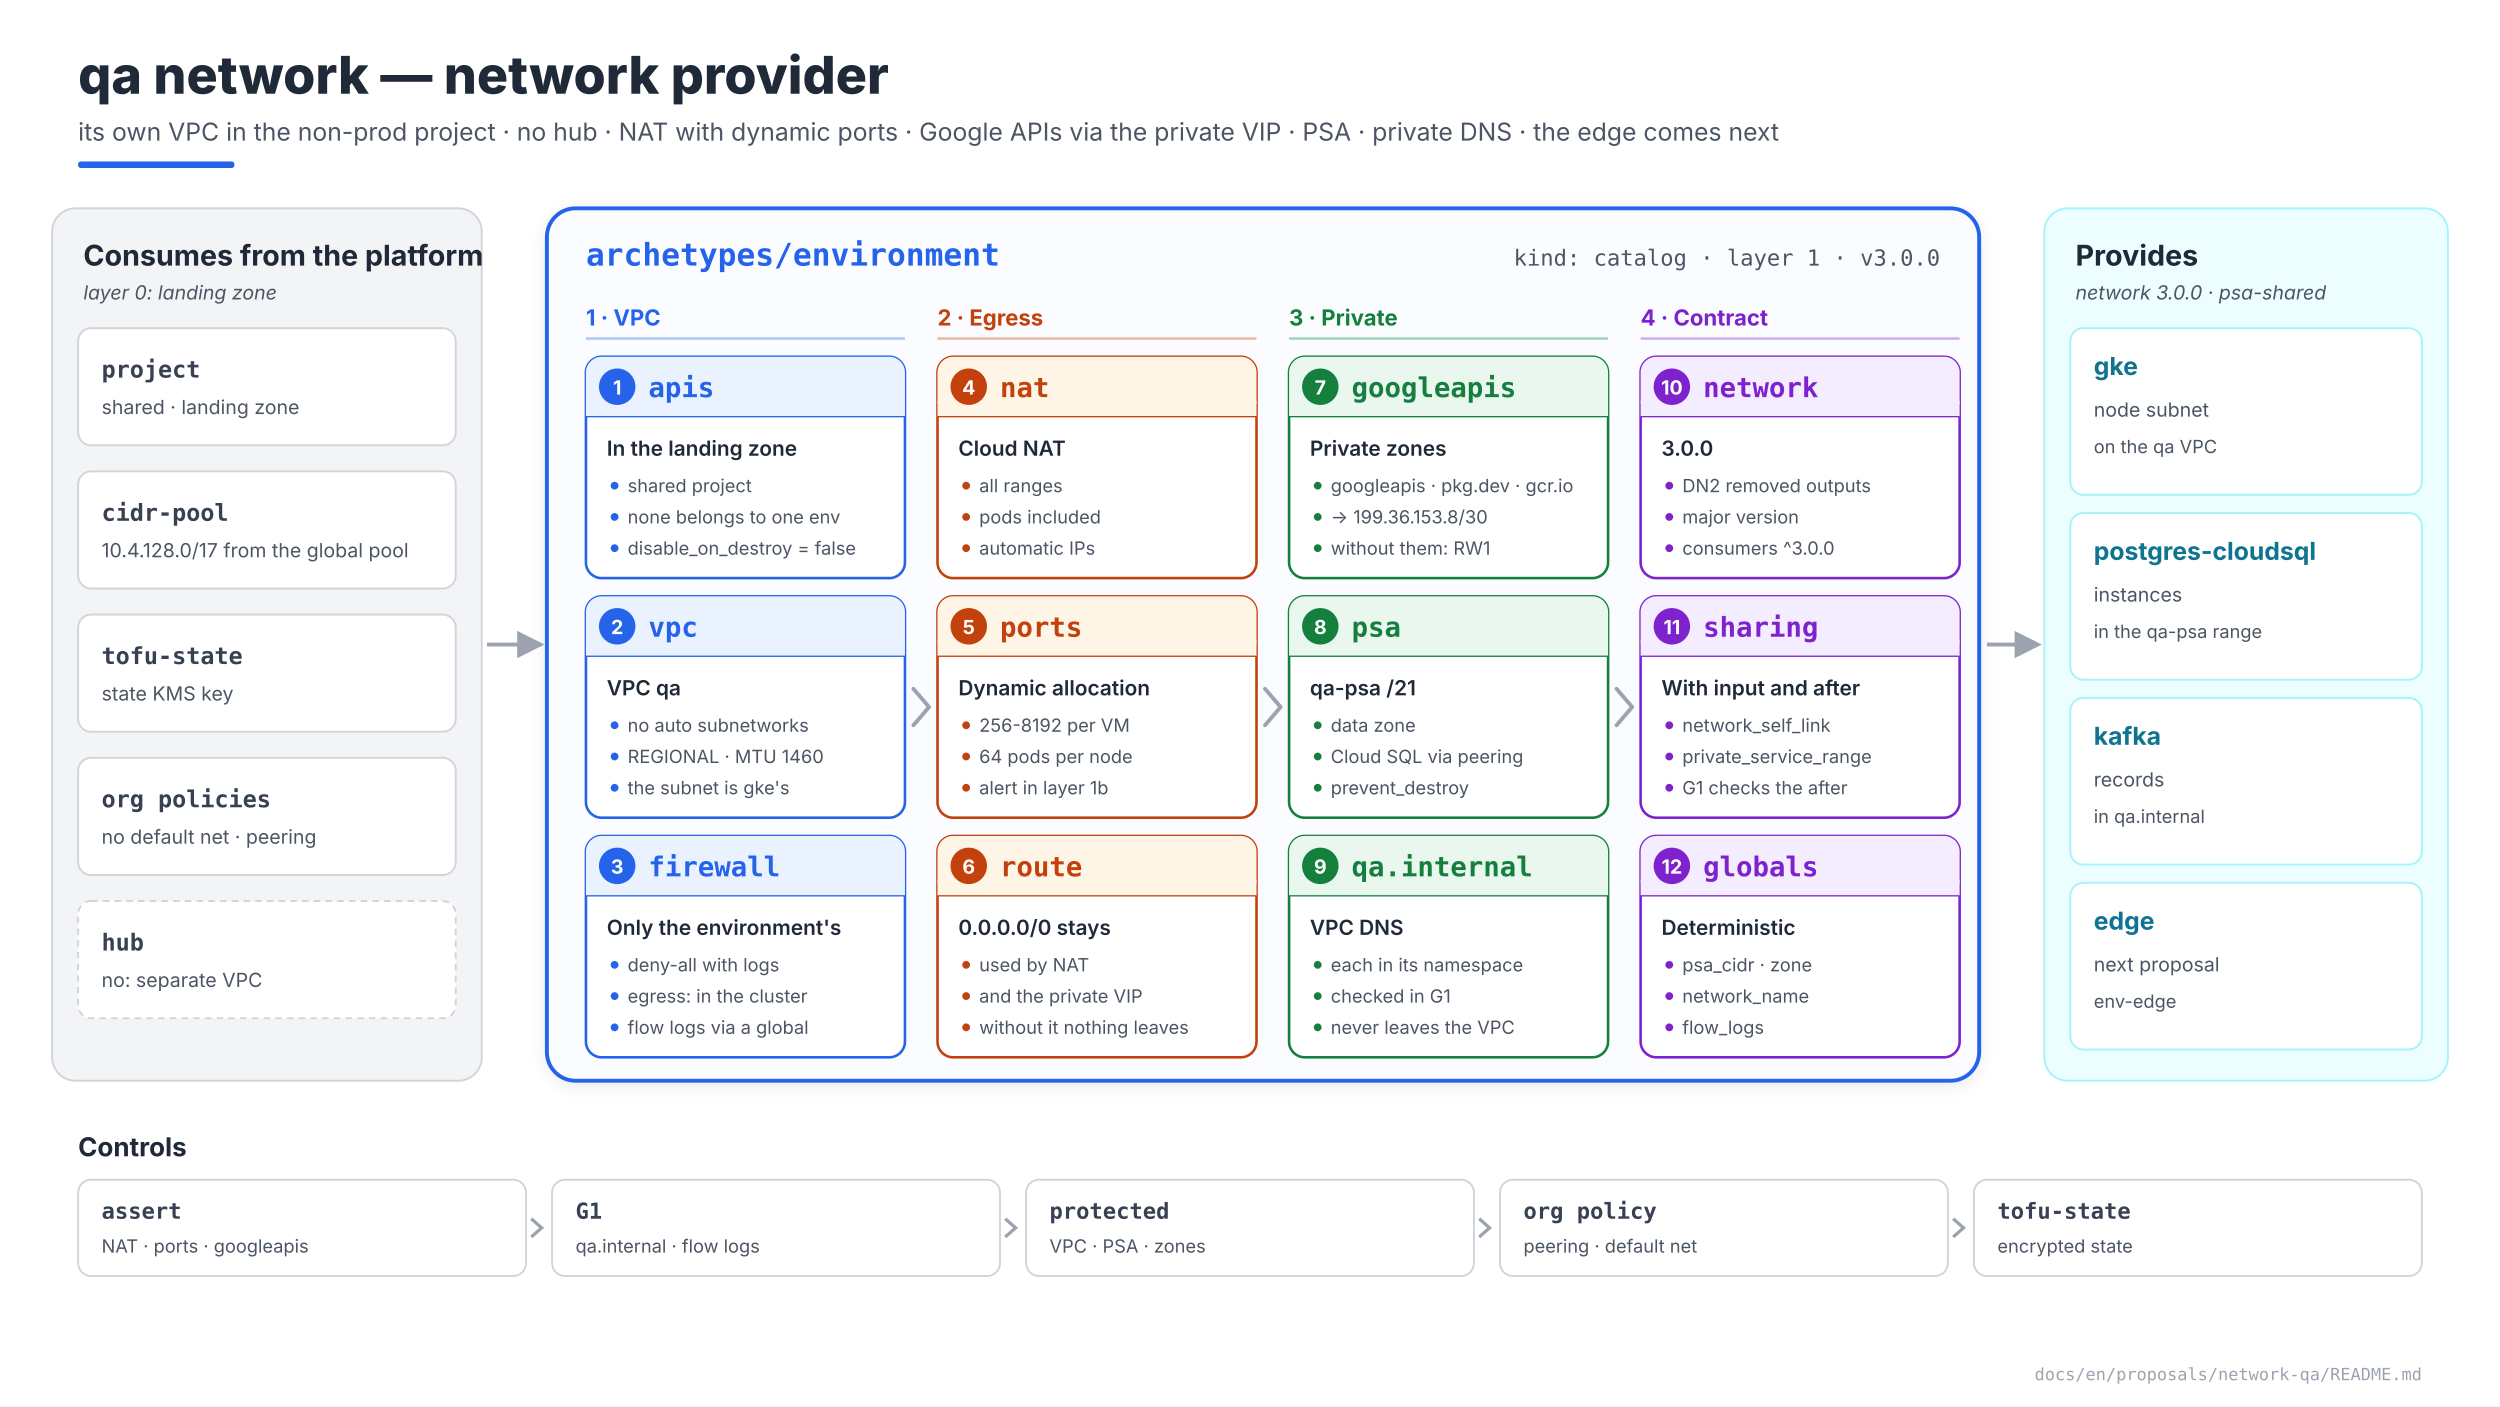
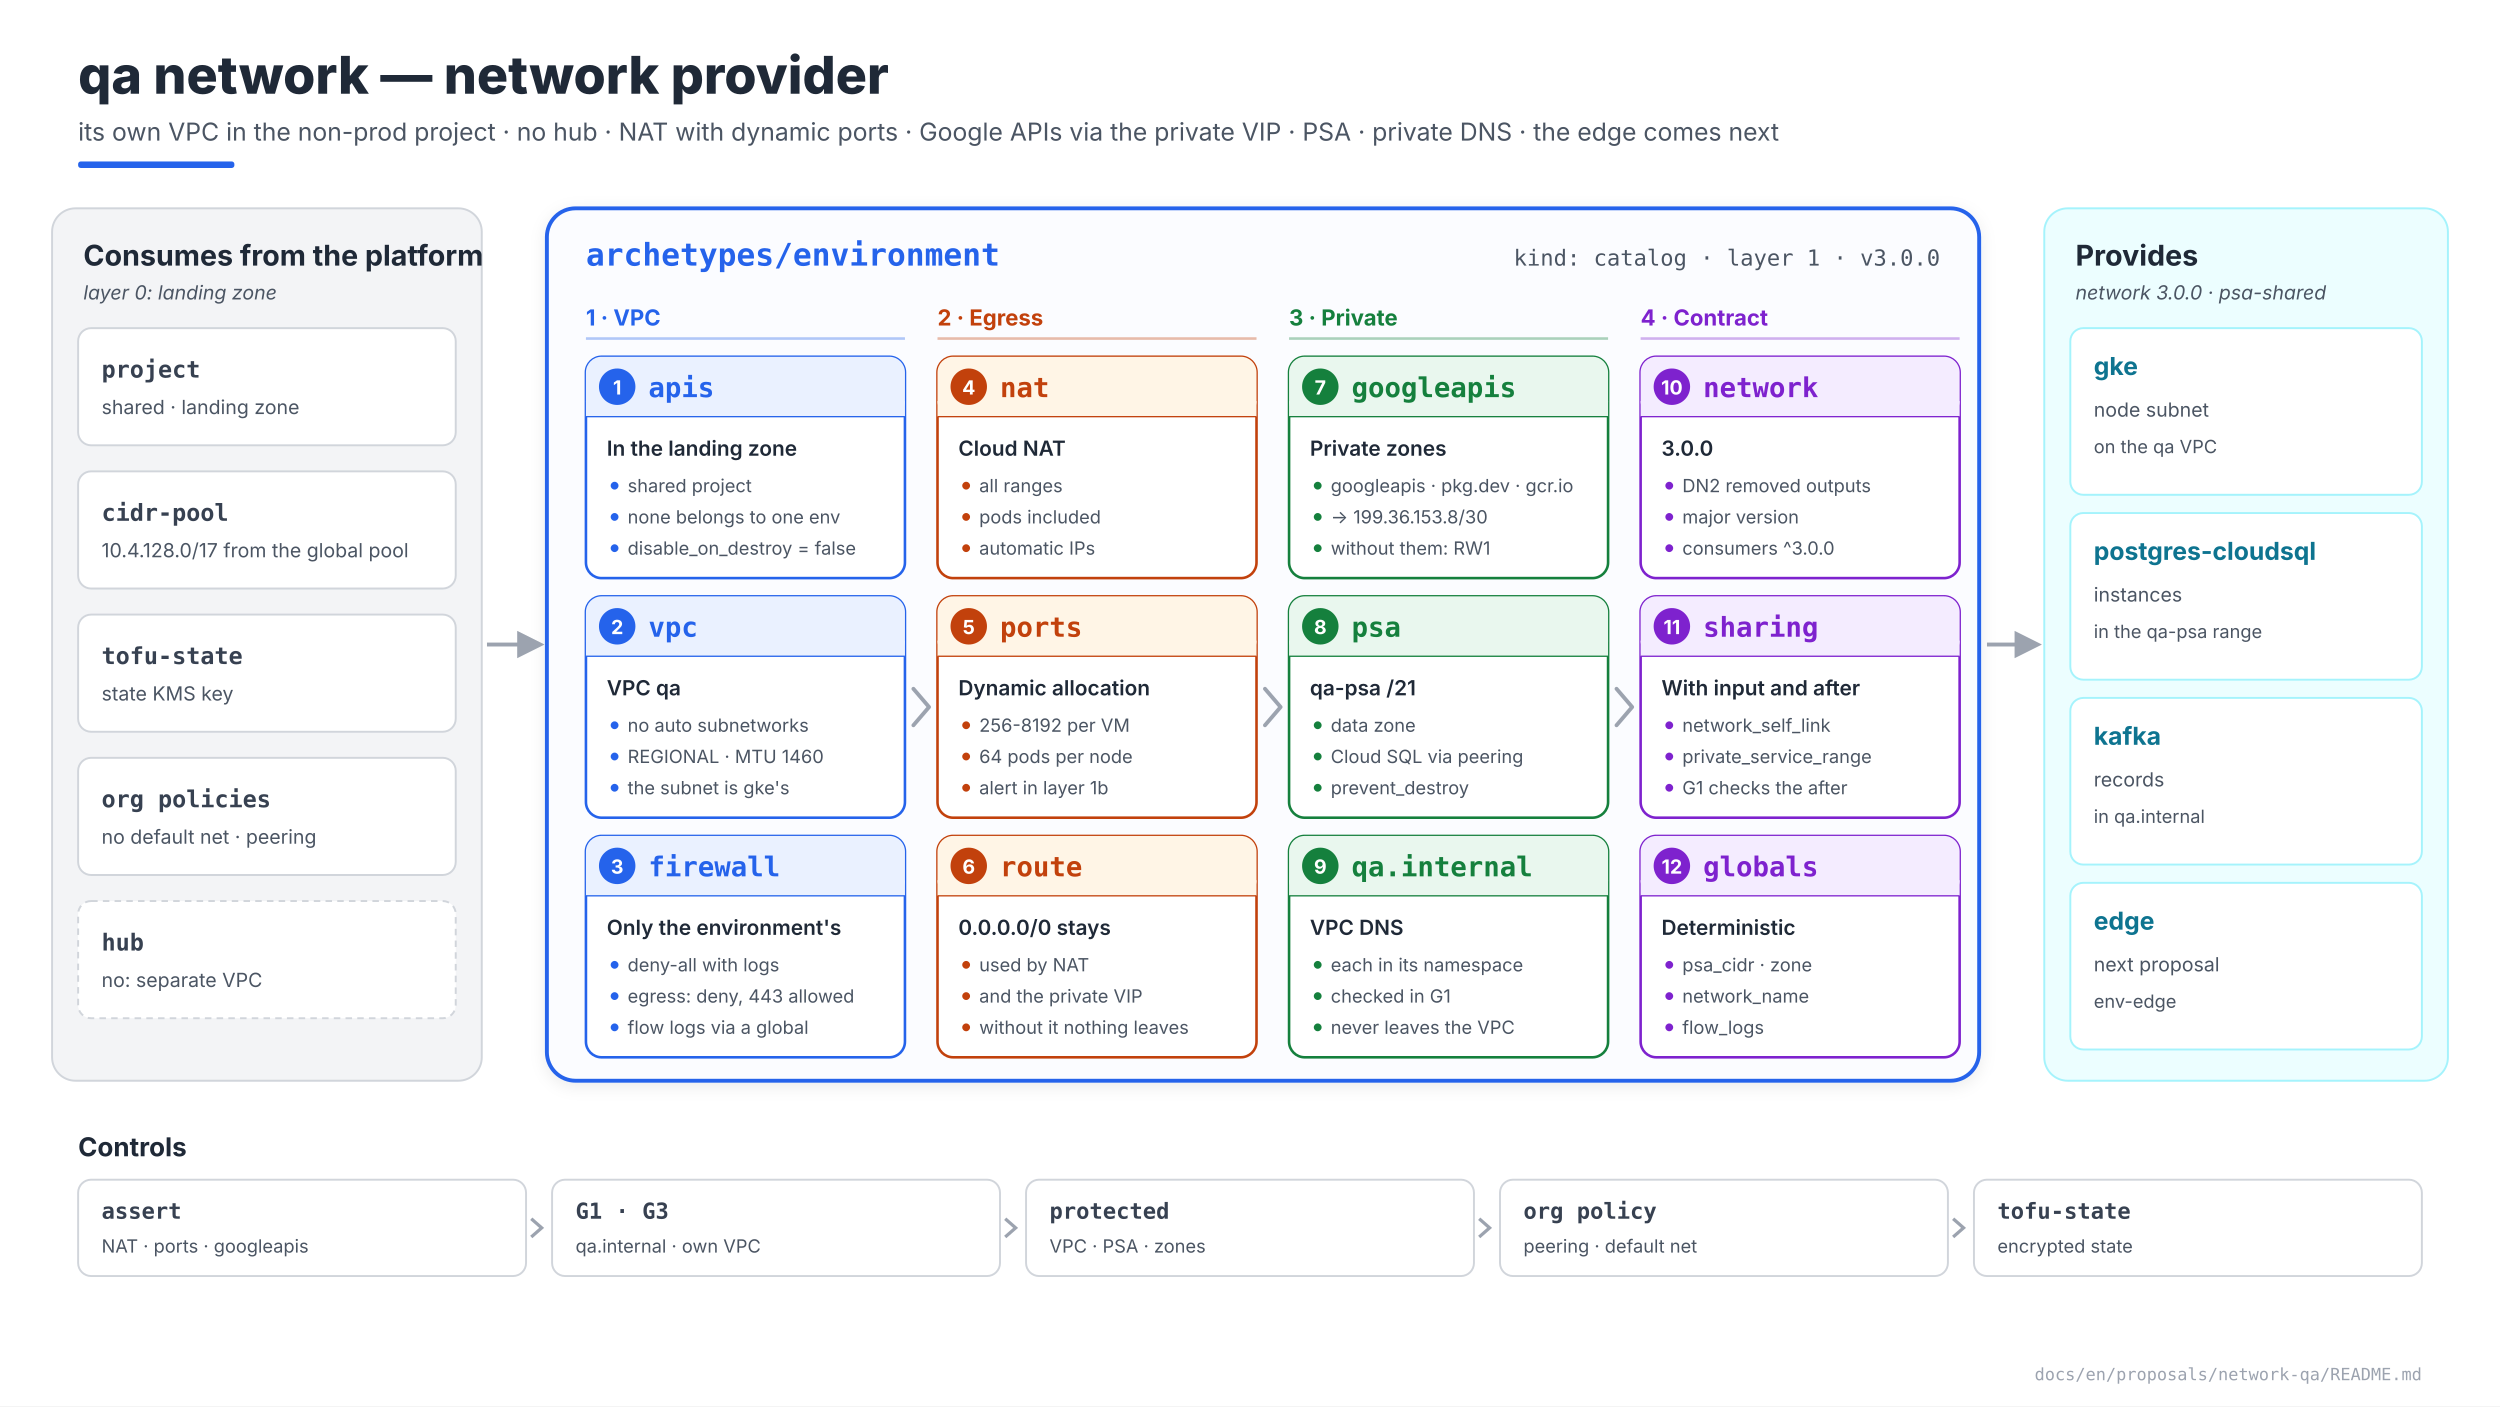
<svg xmlns="http://www.w3.org/2000/svg" viewBox="0 0 1920 1080" width="1920" height="1080" role="img" aria-label="environment archetype, network: blocks">
  <defs>
    <marker id="ah" viewBox="0 0 10 10" refX="8" refY="5" markerWidth="7" markerHeight="7" orient="auto-start-reverse">
      <path d="M0,0 L10,5 L0,10 z" fill="#9ca3af" />
    </marker>
    <filter id="sh" x="-5%" y="-5%" width="110%" height="115%">
      <feDropShadow dx="0" dy="3" stdDeviation="6" flood-color="#111827" flood-opacity="0.08" />
    </filter>
  </defs>
  <rect width="1920" height="1080" fill="#ffffff" />
  <text x="60" y="72" font-family="'Inter','Segoe UI','Helvetica Neue',Arial,sans-serif" font-size="40" font-weight="800" fill="#1f2937" text-anchor="start">qa network — network provider</text>
  <text x="60" y="108" font-family="'Inter','Segoe UI','Helvetica Neue',Arial,sans-serif" font-size="19" font-weight="400" fill="#4b5563" text-anchor="start">its own VPC in the non-prod project · no hub · NAT with dynamic ports · Google APIs via the private VIP · PSA · private DNS · the edge comes next</text>
  <rect x="60" y="124" width="120" height="5" rx="2" fill="#2563eb" />
  <rect x="40" y="160" width="330" height="670" rx="18" fill="#f3f4f6" stroke="#d1d5db" stroke-width="1.5" />
  <text x="64" y="204" font-family="'Inter','Segoe UI','Helvetica Neue',Arial,sans-serif" font-size="22" font-weight="700" fill="#1f2937" text-anchor="start">Consumes from the platform</text>
  <text x="64" y="230" font-family="'Inter','Segoe UI','Helvetica Neue',Arial,sans-serif" font-size="15" font-weight="400" fill="#4b5563" text-anchor="start" font-style="italic">layer 0: landing zone</text>
  <rect x="60" y="252" width="290" height="90" rx="10" fill="#ffffff" stroke="#d1d5db" stroke-width="1.5" />
  <text x="78" y="290" font-family="'JetBrains Mono','SFMono-Regular',Consolas,monospace" font-size="18" font-weight="700" fill="#374151" text-anchor="start">project</text>
  <text x="78" y="318" font-family="'Inter','Segoe UI','Helvetica Neue',Arial,sans-serif" font-size="15" font-weight="400" fill="#4b5563" text-anchor="start">shared · landing zone</text>
  <rect x="60" y="362" width="290" height="90" rx="10" fill="#ffffff" stroke="#d1d5db" stroke-width="1.5" />
  <text x="78" y="400" font-family="'JetBrains Mono','SFMono-Regular',Consolas,monospace" font-size="18" font-weight="700" fill="#374151" text-anchor="start">cidr-pool</text>
  <text x="78" y="428" font-family="'Inter','Segoe UI','Helvetica Neue',Arial,sans-serif" font-size="15" font-weight="400" fill="#4b5563" text-anchor="start">10.4.128.0/17 from the global pool</text>
  <rect x="60" y="472" width="290" height="90" rx="10" fill="#ffffff" stroke="#d1d5db" stroke-width="1.5" />
  <text x="78" y="510" font-family="'JetBrains Mono','SFMono-Regular',Consolas,monospace" font-size="18" font-weight="700" fill="#374151" text-anchor="start">tofu-state</text>
  <text x="78" y="538" font-family="'Inter','Segoe UI','Helvetica Neue',Arial,sans-serif" font-size="15" font-weight="400" fill="#4b5563" text-anchor="start">state KMS key</text>
  <rect x="60" y="582" width="290" height="90" rx="10" fill="#ffffff" stroke="#d1d5db" stroke-width="1.5" />
  <text x="78" y="620" font-family="'JetBrains Mono','SFMono-Regular',Consolas,monospace" font-size="18" font-weight="700" fill="#374151" text-anchor="start">org policies</text>
  <text x="78" y="648" font-family="'Inter','Segoe UI','Helvetica Neue',Arial,sans-serif" font-size="15" font-weight="400" fill="#4b5563" text-anchor="start">no default net · peering</text>
  <rect x="60" y="692" width="290" height="90" rx="10" fill="#ffffff" stroke="#d1d5db" stroke-width="1.5" stroke-dasharray="5 4" />
  <text x="78" y="730" font-family="'JetBrains Mono','SFMono-Regular',Consolas,monospace" font-size="18" font-weight="700" fill="#374151" text-anchor="start">hub</text>
  <text x="78" y="758" font-family="'Inter','Segoe UI','Helvetica Neue',Arial,sans-serif" font-size="15" font-weight="400" fill="#4b5563" text-anchor="start">no: separate VPC</text>
  <g filter="url(#sh)">
    <rect x="420" y="160" width="1100" height="670" rx="22" fill="#fbfcff" stroke="#2563eb" stroke-width="3" />
  </g>
  <text x="450" y="204" font-family="'JetBrains Mono','SFMono-Regular',Consolas,monospace" font-size="24" font-weight="800" fill="#2563eb" text-anchor="start">archetypes/environment</text>
  <text x="1490" y="204" font-family="'JetBrains Mono','SFMono-Regular',Consolas,monospace" font-size="17" font-weight="500" fill="#4b5563" text-anchor="end">kind: catalog · layer 1 · v3.0.0</text>
  <text x="450" y="250" font-family="'Inter','Segoe UI','Helvetica Neue',Arial,sans-serif" font-size="17" font-weight="700" fill="#2563eb" text-anchor="start">1 · VPC</text>
  <line x1="450" y1="260" x2="695" y2="260" stroke="#2563eb" stroke-width="2" opacity="0.35" />
  <text x="720" y="250" font-family="'Inter','Segoe UI','Helvetica Neue',Arial,sans-serif" font-size="17" font-weight="700" fill="#c2410c" text-anchor="start">2 · Egress</text>
  <line x1="720" y1="260" x2="965" y2="260" stroke="#c2410c" stroke-width="2" opacity="0.35" />
  <text x="990" y="250" font-family="'Inter','Segoe UI','Helvetica Neue',Arial,sans-serif" font-size="17" font-weight="700" fill="#15803d" text-anchor="start">3 · Private</text>
  <line x1="990" y1="260" x2="1235" y2="260" stroke="#15803d" stroke-width="2" opacity="0.35" />
  <text x="1260" y="250" font-family="'Inter','Segoe UI','Helvetica Neue',Arial,sans-serif" font-size="17" font-weight="700" fill="#7e22ce" text-anchor="start">4 · Contract</text>
  <line x1="1260" y1="260" x2="1505" y2="260" stroke="#7e22ce" stroke-width="2" opacity="0.35" />
  <rect x="450" y="274" width="245" height="170" rx="12" fill="#ffffff" stroke="#2563eb" stroke-width="2" />
  <rect x="450" y="274" width="245" height="46" rx="12" fill="#eaf1ff" />
  <rect x="450" y="308" width="245" height="12" fill="#eaf1ff" />
  <line x1="450" y1="320" x2="695" y2="320" stroke="#2563eb" stroke-width="1" />
  <circle cx="474" cy="297" r="14" fill="#2563eb" />
  <text x="474" y="303" font-family="'Inter','Segoe UI','Helvetica Neue',Arial,sans-serif" font-size="15" font-weight="700" fill="#ffffff" text-anchor="middle">1</text>
  <text x="498" y="305" font-family="'JetBrains Mono','SFMono-Regular',Consolas,monospace" font-size="21" font-weight="700" fill="#2563eb" text-anchor="start">apis</text>
  <text x="466" y="350" font-family="'Inter','Segoe UI','Helvetica Neue',Arial,sans-serif" font-size="16" font-weight="600" fill="#1f2937" text-anchor="start">In the landing zone</text>
  <circle cx="472" cy="373" r="3" fill="#2563eb" />
  <text x="482" y="378" font-family="'Inter','Segoe UI','Helvetica Neue',Arial,sans-serif" font-size="14" font-weight="400" fill="#4b5563" text-anchor="start">shared project</text>
  <circle cx="472" cy="397" r="3" fill="#2563eb" />
  <text x="482" y="402" font-family="'Inter','Segoe UI','Helvetica Neue',Arial,sans-serif" font-size="14" font-weight="400" fill="#4b5563" text-anchor="start">none belongs to one env</text>
  <circle cx="472" cy="421" r="3" fill="#2563eb" />
  <text x="482" y="426" font-family="'Inter','Segoe UI','Helvetica Neue',Arial,sans-serif" font-size="14" font-weight="400" fill="#4b5563" text-anchor="start">disable_on_destroy = false</text>
  <rect x="450" y="458" width="245" height="170" rx="12" fill="#ffffff" stroke="#2563eb" stroke-width="2" />
  <rect x="450" y="458" width="245" height="46" rx="12" fill="#eaf1ff" />
  <rect x="450" y="492" width="245" height="12" fill="#eaf1ff" />
  <line x1="450" y1="504" x2="695" y2="504" stroke="#2563eb" stroke-width="1" />
  <circle cx="474" cy="481" r="14" fill="#2563eb" />
  <text x="474" y="487" font-family="'Inter','Segoe UI','Helvetica Neue',Arial,sans-serif" font-size="15" font-weight="700" fill="#ffffff" text-anchor="middle">2</text>
  <text x="498" y="489" font-family="'JetBrains Mono','SFMono-Regular',Consolas,monospace" font-size="21" font-weight="700" fill="#2563eb" text-anchor="start">vpc</text>
  <text x="466" y="534" font-family="'Inter','Segoe UI','Helvetica Neue',Arial,sans-serif" font-size="16" font-weight="600" fill="#1f2937" text-anchor="start">VPC qa</text>
  <circle cx="472" cy="557" r="3" fill="#2563eb" />
  <text x="482" y="562" font-family="'Inter','Segoe UI','Helvetica Neue',Arial,sans-serif" font-size="14" font-weight="400" fill="#4b5563" text-anchor="start">no auto subnetworks</text>
  <circle cx="472" cy="581" r="3" fill="#2563eb" />
  <text x="482" y="586" font-family="'Inter','Segoe UI','Helvetica Neue',Arial,sans-serif" font-size="14" font-weight="400" fill="#4b5563" text-anchor="start">REGIONAL · MTU 1460</text>
  <circle cx="472" cy="605" r="3" fill="#2563eb" />
  <text x="482" y="610" font-family="'Inter','Segoe UI','Helvetica Neue',Arial,sans-serif" font-size="14" font-weight="400" fill="#4b5563" text-anchor="start">the subnet is gke's</text>
  <rect x="450" y="642" width="245" height="170" rx="12" fill="#ffffff" stroke="#2563eb" stroke-width="2" />
  <rect x="450" y="642" width="245" height="46" rx="12" fill="#eaf1ff" />
  <rect x="450" y="676" width="245" height="12" fill="#eaf1ff" />
  <line x1="450" y1="688" x2="695" y2="688" stroke="#2563eb" stroke-width="1" />
  <circle cx="474" cy="665" r="14" fill="#2563eb" />
  <text x="474" y="671" font-family="'Inter','Segoe UI','Helvetica Neue',Arial,sans-serif" font-size="15" font-weight="700" fill="#ffffff" text-anchor="middle">3</text>
  <text x="498" y="673" font-family="'JetBrains Mono','SFMono-Regular',Consolas,monospace" font-size="21" font-weight="700" fill="#2563eb" text-anchor="start">firewall</text>
  <text x="466" y="718" font-family="'Inter','Segoe UI','Helvetica Neue',Arial,sans-serif" font-size="16" font-weight="600" fill="#1f2937" text-anchor="start">Only the environment's</text>
  <circle cx="472" cy="741" r="3" fill="#2563eb" />
  <text x="482" y="746" font-family="'Inter','Segoe UI','Helvetica Neue',Arial,sans-serif" font-size="14" font-weight="400" fill="#4b5563" text-anchor="start">deny-all with logs</text>
  <circle cx="472" cy="765" r="3" fill="#2563eb" />
-   <text x="482" y="770" font-family="'Inter','Segoe UI','Helvetica Neue',Arial,sans-serif" font-size="14" font-weight="400" fill="#4b5563" text-anchor="start">egress: in the cluster</text>
+   <text x="482" y="770" font-family="'Inter','Segoe UI','Helvetica Neue',Arial,sans-serif" font-size="14" font-weight="400" fill="#4b5563" text-anchor="start">egress: deny, 443 allowed</text>
  <circle cx="472" cy="789" r="3" fill="#2563eb" />
  <text x="482" y="794" font-family="'Inter','Segoe UI','Helvetica Neue',Arial,sans-serif" font-size="14" font-weight="400" fill="#4b5563" text-anchor="start">flow logs via a global</text>
  <rect x="720" y="274" width="245" height="170" rx="12" fill="#ffffff" stroke="#c2410c" stroke-width="2" />
  <rect x="720" y="274" width="245" height="46" rx="12" fill="#fff5e6" />
  <rect x="720" y="308" width="245" height="12" fill="#fff5e6" />
  <line x1="720" y1="320" x2="965" y2="320" stroke="#c2410c" stroke-width="1" />
  <circle cx="744" cy="297" r="14" fill="#c2410c" />
  <text x="744" y="303" font-family="'Inter','Segoe UI','Helvetica Neue',Arial,sans-serif" font-size="15" font-weight="700" fill="#ffffff" text-anchor="middle">4</text>
  <text x="768" y="305" font-family="'JetBrains Mono','SFMono-Regular',Consolas,monospace" font-size="21" font-weight="700" fill="#c2410c" text-anchor="start">nat</text>
  <text x="736" y="350" font-family="'Inter','Segoe UI','Helvetica Neue',Arial,sans-serif" font-size="16" font-weight="600" fill="#1f2937" text-anchor="start">Cloud NAT</text>
  <circle cx="742" cy="373" r="3" fill="#c2410c" />
  <text x="752" y="378" font-family="'Inter','Segoe UI','Helvetica Neue',Arial,sans-serif" font-size="14" font-weight="400" fill="#4b5563" text-anchor="start">all ranges</text>
  <circle cx="742" cy="397" r="3" fill="#c2410c" />
  <text x="752" y="402" font-family="'Inter','Segoe UI','Helvetica Neue',Arial,sans-serif" font-size="14" font-weight="400" fill="#4b5563" text-anchor="start">pods included</text>
  <circle cx="742" cy="421" r="3" fill="#c2410c" />
  <text x="752" y="426" font-family="'Inter','Segoe UI','Helvetica Neue',Arial,sans-serif" font-size="14" font-weight="400" fill="#4b5563" text-anchor="start">automatic IPs</text>
  <rect x="720" y="458" width="245" height="170" rx="12" fill="#ffffff" stroke="#c2410c" stroke-width="2" />
  <rect x="720" y="458" width="245" height="46" rx="12" fill="#fff5e6" />
  <rect x="720" y="492" width="245" height="12" fill="#fff5e6" />
  <line x1="720" y1="504" x2="965" y2="504" stroke="#c2410c" stroke-width="1" />
  <circle cx="744" cy="481" r="14" fill="#c2410c" />
  <text x="744" y="487" font-family="'Inter','Segoe UI','Helvetica Neue',Arial,sans-serif" font-size="15" font-weight="700" fill="#ffffff" text-anchor="middle">5</text>
  <text x="768" y="489" font-family="'JetBrains Mono','SFMono-Regular',Consolas,monospace" font-size="21" font-weight="700" fill="#c2410c" text-anchor="start">ports</text>
  <text x="736" y="534" font-family="'Inter','Segoe UI','Helvetica Neue',Arial,sans-serif" font-size="16" font-weight="600" fill="#1f2937" text-anchor="start">Dynamic allocation</text>
  <circle cx="742" cy="557" r="3" fill="#c2410c" />
  <text x="752" y="562" font-family="'Inter','Segoe UI','Helvetica Neue',Arial,sans-serif" font-size="14" font-weight="400" fill="#4b5563" text-anchor="start">256-8192 per VM</text>
  <circle cx="742" cy="581" r="3" fill="#c2410c" />
  <text x="752" y="586" font-family="'Inter','Segoe UI','Helvetica Neue',Arial,sans-serif" font-size="14" font-weight="400" fill="#4b5563" text-anchor="start">64 pods per node</text>
  <circle cx="742" cy="605" r="3" fill="#c2410c" />
  <text x="752" y="610" font-family="'Inter','Segoe UI','Helvetica Neue',Arial,sans-serif" font-size="14" font-weight="400" fill="#4b5563" text-anchor="start">alert in layer 1b</text>
  <rect x="720" y="642" width="245" height="170" rx="12" fill="#ffffff" stroke="#c2410c" stroke-width="2" />
  <rect x="720" y="642" width="245" height="46" rx="12" fill="#fff5e6" />
  <rect x="720" y="676" width="245" height="12" fill="#fff5e6" />
  <line x1="720" y1="688" x2="965" y2="688" stroke="#c2410c" stroke-width="1" />
  <circle cx="744" cy="665" r="14" fill="#c2410c" />
  <text x="744" y="671" font-family="'Inter','Segoe UI','Helvetica Neue',Arial,sans-serif" font-size="15" font-weight="700" fill="#ffffff" text-anchor="middle">6</text>
  <text x="768" y="673" font-family="'JetBrains Mono','SFMono-Regular',Consolas,monospace" font-size="21" font-weight="700" fill="#c2410c" text-anchor="start">route</text>
  <text x="736" y="718" font-family="'Inter','Segoe UI','Helvetica Neue',Arial,sans-serif" font-size="16" font-weight="600" fill="#1f2937" text-anchor="start">0.0.0.0/0 stays</text>
  <circle cx="742" cy="741" r="3" fill="#c2410c" />
  <text x="752" y="746" font-family="'Inter','Segoe UI','Helvetica Neue',Arial,sans-serif" font-size="14" font-weight="400" fill="#4b5563" text-anchor="start">used by NAT</text>
  <circle cx="742" cy="765" r="3" fill="#c2410c" />
  <text x="752" y="770" font-family="'Inter','Segoe UI','Helvetica Neue',Arial,sans-serif" font-size="14" font-weight="400" fill="#4b5563" text-anchor="start">and the private VIP</text>
  <circle cx="742" cy="789" r="3" fill="#c2410c" />
  <text x="752" y="794" font-family="'Inter','Segoe UI','Helvetica Neue',Arial,sans-serif" font-size="14" font-weight="400" fill="#4b5563" text-anchor="start">without it nothing leaves</text>
  <rect x="990" y="274" width="245" height="170" rx="12" fill="#ffffff" stroke="#15803d" stroke-width="2" />
  <rect x="990" y="274" width="245" height="46" rx="12" fill="#e9f7ee" />
  <rect x="990" y="308" width="245" height="12" fill="#e9f7ee" />
  <line x1="990" y1="320" x2="1235" y2="320" stroke="#15803d" stroke-width="1" />
  <circle cx="1014" cy="297" r="14" fill="#15803d" />
  <text x="1014" y="303" font-family="'Inter','Segoe UI','Helvetica Neue',Arial,sans-serif" font-size="15" font-weight="700" fill="#ffffff" text-anchor="middle">7</text>
  <text x="1038" y="305" font-family="'JetBrains Mono','SFMono-Regular',Consolas,monospace" font-size="21" font-weight="700" fill="#15803d" text-anchor="start">googleapis</text>
  <text x="1006" y="350" font-family="'Inter','Segoe UI','Helvetica Neue',Arial,sans-serif" font-size="16" font-weight="600" fill="#1f2937" text-anchor="start">Private zones</text>
  <circle cx="1012" cy="373" r="3" fill="#15803d" />
  <text x="1022" y="378" font-family="'Inter','Segoe UI','Helvetica Neue',Arial,sans-serif" font-size="14" font-weight="400" fill="#4b5563" text-anchor="start">googleapis · pkg.dev · gcr.io</text>
  <circle cx="1012" cy="397" r="3" fill="#15803d" />
  <text x="1022" y="402" font-family="'Inter','Segoe UI','Helvetica Neue',Arial,sans-serif" font-size="14" font-weight="400" fill="#4b5563" text-anchor="start">→ 199.36.153.8/30</text>
  <circle cx="1012" cy="421" r="3" fill="#15803d" />
  <text x="1022" y="426" font-family="'Inter','Segoe UI','Helvetica Neue',Arial,sans-serif" font-size="14" font-weight="400" fill="#4b5563" text-anchor="start">without them: RW1</text>
  <rect x="990" y="458" width="245" height="170" rx="12" fill="#ffffff" stroke="#15803d" stroke-width="2" />
  <rect x="990" y="458" width="245" height="46" rx="12" fill="#e9f7ee" />
  <rect x="990" y="492" width="245" height="12" fill="#e9f7ee" />
  <line x1="990" y1="504" x2="1235" y2="504" stroke="#15803d" stroke-width="1" />
  <circle cx="1014" cy="481" r="14" fill="#15803d" />
  <text x="1014" y="487" font-family="'Inter','Segoe UI','Helvetica Neue',Arial,sans-serif" font-size="15" font-weight="700" fill="#ffffff" text-anchor="middle">8</text>
  <text x="1038" y="489" font-family="'JetBrains Mono','SFMono-Regular',Consolas,monospace" font-size="21" font-weight="700" fill="#15803d" text-anchor="start">psa</text>
  <text x="1006" y="534" font-family="'Inter','Segoe UI','Helvetica Neue',Arial,sans-serif" font-size="16" font-weight="600" fill="#1f2937" text-anchor="start">qa-psa /21</text>
  <circle cx="1012" cy="557" r="3" fill="#15803d" />
  <text x="1022" y="562" font-family="'Inter','Segoe UI','Helvetica Neue',Arial,sans-serif" font-size="14" font-weight="400" fill="#4b5563" text-anchor="start">data zone</text>
  <circle cx="1012" cy="581" r="3" fill="#15803d" />
  <text x="1022" y="586" font-family="'Inter','Segoe UI','Helvetica Neue',Arial,sans-serif" font-size="14" font-weight="400" fill="#4b5563" text-anchor="start">Cloud SQL via peering</text>
  <circle cx="1012" cy="605" r="3" fill="#15803d" />
  <text x="1022" y="610" font-family="'Inter','Segoe UI','Helvetica Neue',Arial,sans-serif" font-size="14" font-weight="400" fill="#4b5563" text-anchor="start">prevent_destroy</text>
  <rect x="990" y="642" width="245" height="170" rx="12" fill="#ffffff" stroke="#15803d" stroke-width="2" />
  <rect x="990" y="642" width="245" height="46" rx="12" fill="#e9f7ee" />
  <rect x="990" y="676" width="245" height="12" fill="#e9f7ee" />
  <line x1="990" y1="688" x2="1235" y2="688" stroke="#15803d" stroke-width="1" />
  <circle cx="1014" cy="665" r="14" fill="#15803d" />
  <text x="1014" y="671" font-family="'Inter','Segoe UI','Helvetica Neue',Arial,sans-serif" font-size="15" font-weight="700" fill="#ffffff" text-anchor="middle">9</text>
  <text x="1038" y="673" font-family="'JetBrains Mono','SFMono-Regular',Consolas,monospace" font-size="21" font-weight="700" fill="#15803d" text-anchor="start">qa.internal</text>
  <text x="1006" y="718" font-family="'Inter','Segoe UI','Helvetica Neue',Arial,sans-serif" font-size="16" font-weight="600" fill="#1f2937" text-anchor="start">VPC DNS</text>
  <circle cx="1012" cy="741" r="3" fill="#15803d" />
  <text x="1022" y="746" font-family="'Inter','Segoe UI','Helvetica Neue',Arial,sans-serif" font-size="14" font-weight="400" fill="#4b5563" text-anchor="start">each in its namespace</text>
  <circle cx="1012" cy="765" r="3" fill="#15803d" />
  <text x="1022" y="770" font-family="'Inter','Segoe UI','Helvetica Neue',Arial,sans-serif" font-size="14" font-weight="400" fill="#4b5563" text-anchor="start">checked in G1</text>
  <circle cx="1012" cy="789" r="3" fill="#15803d" />
  <text x="1022" y="794" font-family="'Inter','Segoe UI','Helvetica Neue',Arial,sans-serif" font-size="14" font-weight="400" fill="#4b5563" text-anchor="start">never leaves the VPC</text>
  <rect x="1260" y="274" width="245" height="170" rx="12" fill="#ffffff" stroke="#7e22ce" stroke-width="2" />
  <rect x="1260" y="274" width="245" height="46" rx="12" fill="#f4ecff" />
  <rect x="1260" y="308" width="245" height="12" fill="#f4ecff" />
  <line x1="1260" y1="320" x2="1505" y2="320" stroke="#7e22ce" stroke-width="1" />
  <circle cx="1284" cy="297" r="14" fill="#7e22ce" />
  <text x="1284" y="303" font-family="'Inter','Segoe UI','Helvetica Neue',Arial,sans-serif" font-size="15" font-weight="700" fill="#ffffff" text-anchor="middle">10</text>
  <text x="1308" y="305" font-family="'JetBrains Mono','SFMono-Regular',Consolas,monospace" font-size="21" font-weight="700" fill="#7e22ce" text-anchor="start">network</text>
  <text x="1276" y="350" font-family="'Inter','Segoe UI','Helvetica Neue',Arial,sans-serif" font-size="16" font-weight="600" fill="#1f2937" text-anchor="start">3.0.0</text>
  <circle cx="1282" cy="373" r="3" fill="#7e22ce" />
  <text x="1292" y="378" font-family="'Inter','Segoe UI','Helvetica Neue',Arial,sans-serif" font-size="14" font-weight="400" fill="#4b5563" text-anchor="start">DN2 removed outputs</text>
  <circle cx="1282" cy="397" r="3" fill="#7e22ce" />
  <text x="1292" y="402" font-family="'Inter','Segoe UI','Helvetica Neue',Arial,sans-serif" font-size="14" font-weight="400" fill="#4b5563" text-anchor="start">major version</text>
  <circle cx="1282" cy="421" r="3" fill="#7e22ce" />
  <text x="1292" y="426" font-family="'Inter','Segoe UI','Helvetica Neue',Arial,sans-serif" font-size="14" font-weight="400" fill="#4b5563" text-anchor="start">consumers ^3.0.0</text>
  <rect x="1260" y="458" width="245" height="170" rx="12" fill="#ffffff" stroke="#7e22ce" stroke-width="2" />
  <rect x="1260" y="458" width="245" height="46" rx="12" fill="#f4ecff" />
  <rect x="1260" y="492" width="245" height="12" fill="#f4ecff" />
  <line x1="1260" y1="504" x2="1505" y2="504" stroke="#7e22ce" stroke-width="1" />
  <circle cx="1284" cy="481" r="14" fill="#7e22ce" />
  <text x="1284" y="487" font-family="'Inter','Segoe UI','Helvetica Neue',Arial,sans-serif" font-size="15" font-weight="700" fill="#ffffff" text-anchor="middle">11</text>
  <text x="1308" y="489" font-family="'JetBrains Mono','SFMono-Regular',Consolas,monospace" font-size="21" font-weight="700" fill="#7e22ce" text-anchor="start">sharing</text>
  <text x="1276" y="534" font-family="'Inter','Segoe UI','Helvetica Neue',Arial,sans-serif" font-size="16" font-weight="600" fill="#1f2937" text-anchor="start">With input and after</text>
  <circle cx="1282" cy="557" r="3" fill="#7e22ce" />
  <text x="1292" y="562" font-family="'Inter','Segoe UI','Helvetica Neue',Arial,sans-serif" font-size="14" font-weight="400" fill="#4b5563" text-anchor="start">network_self_link</text>
  <circle cx="1282" cy="581" r="3" fill="#7e22ce" />
  <text x="1292" y="586" font-family="'Inter','Segoe UI','Helvetica Neue',Arial,sans-serif" font-size="14" font-weight="400" fill="#4b5563" text-anchor="start">private_service_range</text>
  <circle cx="1282" cy="605" r="3" fill="#7e22ce" />
  <text x="1292" y="610" font-family="'Inter','Segoe UI','Helvetica Neue',Arial,sans-serif" font-size="14" font-weight="400" fill="#4b5563" text-anchor="start">G1 checks the after</text>
  <rect x="1260" y="642" width="245" height="170" rx="12" fill="#ffffff" stroke="#7e22ce" stroke-width="2" />
  <rect x="1260" y="642" width="245" height="46" rx="12" fill="#f4ecff" />
  <rect x="1260" y="676" width="245" height="12" fill="#f4ecff" />
  <line x1="1260" y1="688" x2="1505" y2="688" stroke="#7e22ce" stroke-width="1" />
  <circle cx="1284" cy="665" r="14" fill="#7e22ce" />
  <text x="1284" y="671" font-family="'Inter','Segoe UI','Helvetica Neue',Arial,sans-serif" font-size="15" font-weight="700" fill="#ffffff" text-anchor="middle">12</text>
  <text x="1308" y="673" font-family="'JetBrains Mono','SFMono-Regular',Consolas,monospace" font-size="21" font-weight="700" fill="#7e22ce" text-anchor="start">globals</text>
  <text x="1276" y="718" font-family="'Inter','Segoe UI','Helvetica Neue',Arial,sans-serif" font-size="16" font-weight="600" fill="#1f2937" text-anchor="start">Deterministic</text>
  <circle cx="1282" cy="741" r="3" fill="#7e22ce" />
  <text x="1292" y="746" font-family="'Inter','Segoe UI','Helvetica Neue',Arial,sans-serif" font-size="14" font-weight="400" fill="#4b5563" text-anchor="start">psa_cidr · zone</text>
  <circle cx="1282" cy="765" r="3" fill="#7e22ce" />
  <text x="1292" y="770" font-family="'Inter','Segoe UI','Helvetica Neue',Arial,sans-serif" font-size="14" font-weight="400" fill="#4b5563" text-anchor="start">network_name</text>
  <circle cx="1282" cy="789" r="3" fill="#7e22ce" />
  <text x="1292" y="794" font-family="'Inter','Segoe UI','Helvetica Neue',Arial,sans-serif" font-size="14" font-weight="400" fill="#4b5563" text-anchor="start">flow_logs</text>
  <path d="M701.5,529.0 L713.5,543.0 L701.5,557.0" fill="none" stroke="#9ca3af" stroke-width="3" stroke-linecap="round" stroke-linejoin="round" />
  <path d="M971.5,529.0 L983.5,543.0 L971.5,557.0" fill="none" stroke="#9ca3af" stroke-width="3" stroke-linecap="round" stroke-linejoin="round" />
  <path d="M1241.5,529.0 L1253.5,543.0 L1241.5,557.0" fill="none" stroke="#9ca3af" stroke-width="3" stroke-linecap="round" stroke-linejoin="round" />
  <line x1="374" y1="495.0" x2="414" y2="495.0" stroke="#9ca3af" stroke-width="3" marker-end="url(#ah)" />
  <rect x="1570" y="160" width="310" height="670" rx="18" fill="#ecfeff" stroke="#a5f3fc" stroke-width="1.5" />
  <text x="1594" y="204" font-family="'Inter','Segoe UI','Helvetica Neue',Arial,sans-serif" font-size="22" font-weight="700" fill="#1f2937" text-anchor="start">Provides</text>
  <text x="1594" y="230" font-family="'Inter','Segoe UI','Helvetica Neue',Arial,sans-serif" font-size="15" font-weight="400" fill="#4b5563" text-anchor="start" font-style="italic">network 3.0.0 · psa-shared</text>
  <rect x="1590" y="252" width="270" height="128" rx="10" fill="#ffffff" stroke="#a5f3fc" stroke-width="1.5" />
  <text x="1608" y="288" font-family="'Inter','Segoe UI','Helvetica Neue',Arial,sans-serif" font-size="19" font-weight="700" fill="#0e7490" text-anchor="start">gke</text>
  <text x="1608" y="320" font-family="'Inter','Segoe UI','Helvetica Neue',Arial,sans-serif" font-size="15" font-weight="400" fill="#4b5563" text-anchor="start">node subnet</text>
  <text x="1608" y="348" font-family="'Inter','Segoe UI','Helvetica Neue',Arial,sans-serif" font-size="14" font-weight="400" fill="#4b5563" text-anchor="start">on the qa VPC</text>
  <rect x="1590" y="394" width="270" height="128" rx="10" fill="#ffffff" stroke="#a5f3fc" stroke-width="1.5" />
  <text x="1608" y="430" font-family="'Inter','Segoe UI','Helvetica Neue',Arial,sans-serif" font-size="19" font-weight="700" fill="#0e7490" text-anchor="start">postgres-cloudsql</text>
  <text x="1608" y="462" font-family="'Inter','Segoe UI','Helvetica Neue',Arial,sans-serif" font-size="15" font-weight="400" fill="#4b5563" text-anchor="start">instances</text>
  <text x="1608" y="490" font-family="'Inter','Segoe UI','Helvetica Neue',Arial,sans-serif" font-size="14" font-weight="400" fill="#4b5563" text-anchor="start">in the qa-psa range</text>
  <rect x="1590" y="536" width="270" height="128" rx="10" fill="#ffffff" stroke="#a5f3fc" stroke-width="1.5" />
  <text x="1608" y="572" font-family="'Inter','Segoe UI','Helvetica Neue',Arial,sans-serif" font-size="19" font-weight="700" fill="#0e7490" text-anchor="start">kafka</text>
  <text x="1608" y="604" font-family="'Inter','Segoe UI','Helvetica Neue',Arial,sans-serif" font-size="15" font-weight="400" fill="#4b5563" text-anchor="start">records</text>
  <text x="1608" y="632" font-family="'Inter','Segoe UI','Helvetica Neue',Arial,sans-serif" font-size="14" font-weight="400" fill="#4b5563" text-anchor="start">in qa.internal</text>
  <rect x="1590" y="678" width="270" height="128" rx="10" fill="#ffffff" stroke="#a5f3fc" stroke-width="1.5" />
  <text x="1608" y="714" font-family="'Inter','Segoe UI','Helvetica Neue',Arial,sans-serif" font-size="19" font-weight="700" fill="#0e7490" text-anchor="start">edge</text>
  <text x="1608" y="746" font-family="'Inter','Segoe UI','Helvetica Neue',Arial,sans-serif" font-size="15" font-weight="400" fill="#4b5563" text-anchor="start">next proposal</text>
  <text x="1608" y="774" font-family="'Inter','Segoe UI','Helvetica Neue',Arial,sans-serif" font-size="14" font-weight="400" fill="#4b5563" text-anchor="start">env-edge</text>
  <line x1="1526" y1="495.0" x2="1564" y2="495.0" stroke="#9ca3af" stroke-width="3" marker-end="url(#ah)" />
  <text x="60" y="888" font-family="'Inter','Segoe UI','Helvetica Neue',Arial,sans-serif" font-size="20" font-weight="700" fill="#1f2937" text-anchor="start">Controls</text>
  <rect x="60" y="906" width="344" height="74" rx="10" fill="#ffffff" stroke="#d1d5db" stroke-width="1.5" />
  <text x="78" y="936" font-family="'JetBrains Mono','SFMono-Regular',Consolas,monospace" font-size="17" font-weight="700" fill="#374151" text-anchor="start">assert</text>
  <text x="78" y="962" font-family="'Inter','Segoe UI','Helvetica Neue',Arial,sans-serif" font-size="14" font-weight="400" fill="#4b5563" text-anchor="start">NAT · ports · googleapis</text>
  <path d="M408,936 l8,7 l-8,7" fill="none" stroke="#9ca3af" stroke-width="2.5" />
  <rect x="424" y="906" width="344" height="74" rx="10" fill="#ffffff" stroke="#d1d5db" stroke-width="1.5" />
-   <text x="442" y="936" font-family="'JetBrains Mono','SFMono-Regular',Consolas,monospace" font-size="17" font-weight="700" fill="#374151" text-anchor="start">G1</text>
-   <text x="442" y="962" font-family="'Inter','Segoe UI','Helvetica Neue',Arial,sans-serif" font-size="14" font-weight="400" fill="#4b5563" text-anchor="start">qa.internal · flow logs</text>
+   <text x="442" y="936" font-family="'JetBrains Mono','SFMono-Regular',Consolas,monospace" font-size="17" font-weight="700" fill="#374151" text-anchor="start">G1 · G3</text>
+   <text x="442" y="962" font-family="'Inter','Segoe UI','Helvetica Neue',Arial,sans-serif" font-size="14" font-weight="400" fill="#4b5563" text-anchor="start">qa.internal · own VPC</text>
  <path d="M772,936 l8,7 l-8,7" fill="none" stroke="#9ca3af" stroke-width="2.5" />
  <rect x="788" y="906" width="344" height="74" rx="10" fill="#ffffff" stroke="#d1d5db" stroke-width="1.5" />
  <text x="806" y="936" font-family="'JetBrains Mono','SFMono-Regular',Consolas,monospace" font-size="17" font-weight="700" fill="#374151" text-anchor="start">protected</text>
  <text x="806" y="962" font-family="'Inter','Segoe UI','Helvetica Neue',Arial,sans-serif" font-size="14" font-weight="400" fill="#4b5563" text-anchor="start">VPC · PSA · zones</text>
  <path d="M1136,936 l8,7 l-8,7" fill="none" stroke="#9ca3af" stroke-width="2.5" />
  <rect x="1152" y="906" width="344" height="74" rx="10" fill="#ffffff" stroke="#d1d5db" stroke-width="1.5" />
  <text x="1170" y="936" font-family="'JetBrains Mono','SFMono-Regular',Consolas,monospace" font-size="17" font-weight="700" fill="#374151" text-anchor="start">org policy</text>
  <text x="1170" y="962" font-family="'Inter','Segoe UI','Helvetica Neue',Arial,sans-serif" font-size="14" font-weight="400" fill="#4b5563" text-anchor="start">peering · default net</text>
  <path d="M1500,936 l8,7 l-8,7" fill="none" stroke="#9ca3af" stroke-width="2.5" />
  <rect x="1516" y="906" width="344" height="74" rx="10" fill="#ffffff" stroke="#d1d5db" stroke-width="1.5" />
  <text x="1534" y="936" font-family="'JetBrains Mono','SFMono-Regular',Consolas,monospace" font-size="17" font-weight="700" fill="#374151" text-anchor="start">tofu-state</text>
  <text x="1534" y="962" font-family="'Inter','Segoe UI','Helvetica Neue',Arial,sans-serif" font-size="14" font-weight="400" fill="#4b5563" text-anchor="start">encrypted state</text>
  <text x="1860" y="1060" font-family="'JetBrains Mono','SFMono-Regular',Consolas,monospace" font-size="13" font-weight="400" fill="#9ca3af" text-anchor="end">docs/en/proposals/network-qa/README.md</text>
</svg>
